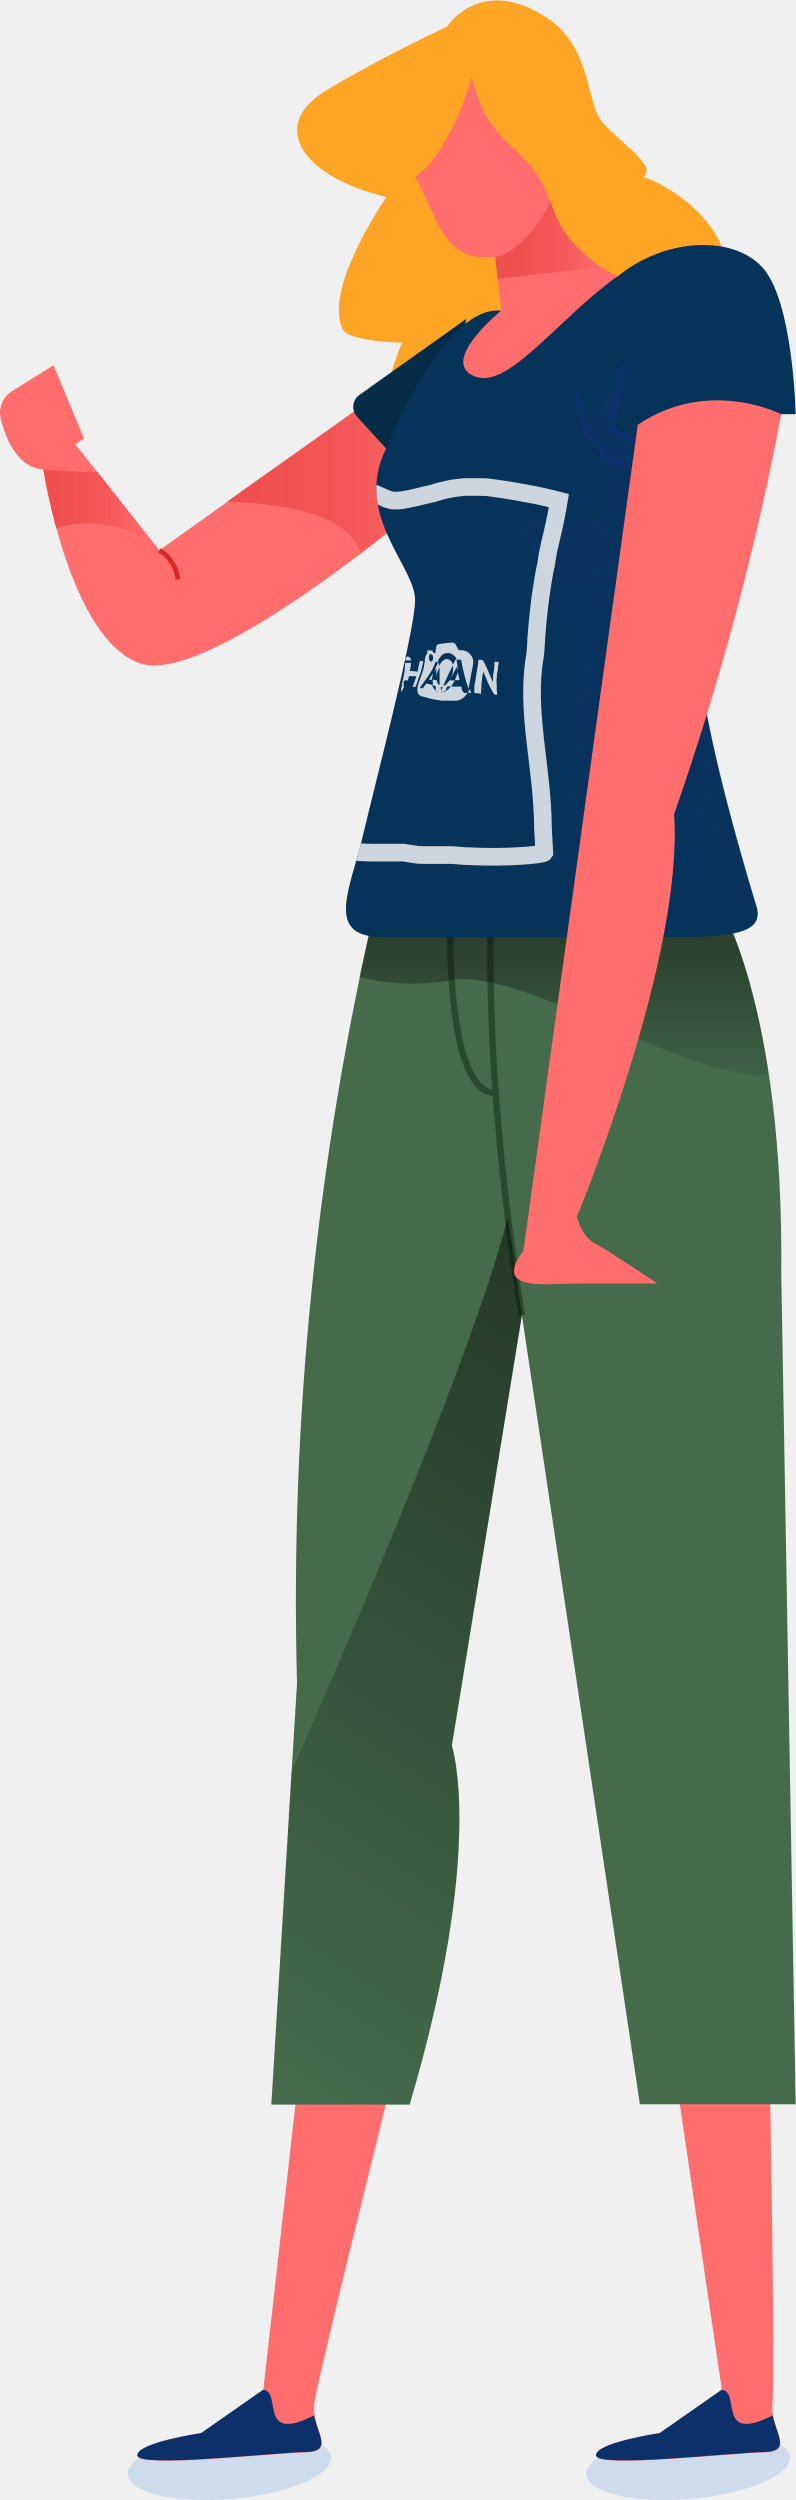
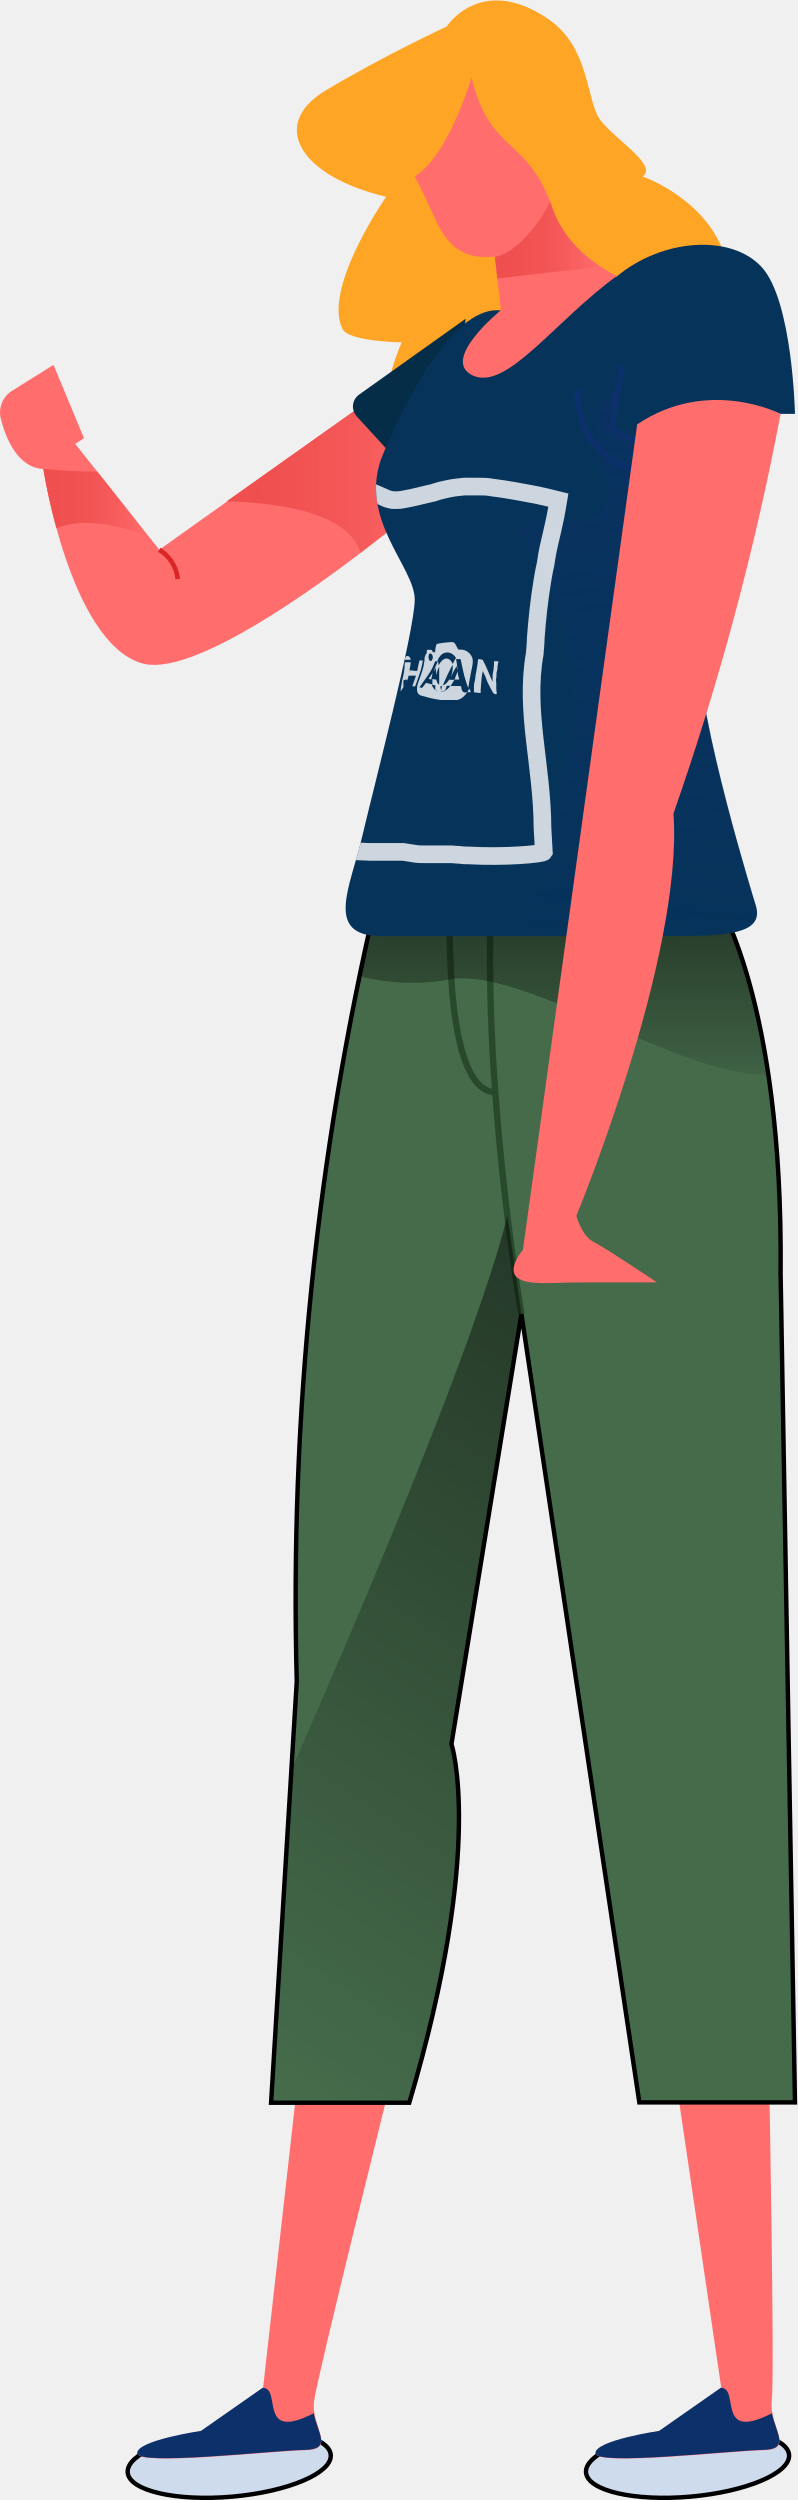
- <svg xmlns="http://www.w3.org/2000/svg" xmlns:xlink="http://www.w3.org/1999/xlink" viewBox="0 0 90.09 283.06">
+ <svg xmlns="http://www.w3.org/2000/svg" xmlns:xlink="http://www.w3.org/1999/xlink" viewBox="0 0 90.34 283.31">
  <defs>
-     <style>.cls-1,.cls-11,.cls-13,.cls-19,.cls-6{fill:none;}.cls-2{fill:#ffa526;}.cls-3{fill:#cedbed;}.cls-4{fill:#ff6d6d;}.cls-5{fill:#456b4b;}.cls-6{stroke:#29492d;}.cls-11,.cls-13,.cls-19,.cls-6{stroke-miterlimit:10;}.cls-11,.cls-6{stroke-width:0.72px;}.cls-15,.cls-7{opacity:0.5;}.cls-7{fill:url(#linear-gradient);}.cls-8{fill:url(#linear-gradient-2);}.cls-9{fill:#062d47;}.cls-10{fill:#063359;}.cls-11{stroke:#0c3069;}.cls-12{opacity:0.57;fill:url(#linear-gradient-3);}.cls-13{stroke:#d92727;stroke-width:0.53px;}.cls-14{fill:url(#linear-gradient-4);}.cls-15{fill:url(#linear-gradient-5);}.cls-16{fill:#0c3069;}.cls-17{fill:url(#linear-gradient-6);}.cls-18{clip-path:url(#clip-path);}.cls-19{stroke:#fff;stroke-width:2px;}.cls-19,.cls-20{opacity:0.8;}.cls-21{fill:#fff;}</style>
+     <style>.cls-1,.cls-11,.cls-13,.cls-19,.cls-6{fill:none;}.cls-2{fill:#ffa526;}.cls-3{fill:#cedbed;}.cls-3,.cls-5{stroke:#000;stroke-width:0.5px;}.cls-11,.cls-13,.cls-19,.cls-3,.cls-5,.cls-6{stroke-miterlimit:10;}.cls-4{fill:#ff6d6d;}.cls-5{fill:#456b4b;}.cls-6{stroke:#29492d;}.cls-11,.cls-6{stroke-width:0.72px;}.cls-15,.cls-7{opacity:0.5;}.cls-7{fill:url(#linear-gradient);}.cls-8{fill:url(#linear-gradient-2);}.cls-9{fill:#062d47;}.cls-10{fill:#063359;}.cls-11{stroke:#0c3069;}.cls-12{opacity:0.57;fill:url(#linear-gradient-3);}.cls-13{stroke:#d92727;stroke-width:0.53px;}.cls-14{fill:url(#linear-gradient-4);}.cls-15{fill:url(#linear-gradient-5);}.cls-16{fill:#0c3069;}.cls-17{fill:url(#linear-gradient-6);}.cls-18{clip-path:url(#clip-path);}.cls-19{stroke:#fff;stroke-width:2px;}.cls-19,.cls-20{opacity:0.8;}.cls-21{fill:#fff;}</style>
    <linearGradient id="linear-gradient" x1="63.9" y1="100.54" x2="63.9" y2="126.26" gradientUnits="userSpaceOnUse">
      <stop offset="0.03" />
      <stop offset="1" stop-opacity="0" />
    </linearGradient>
    <linearGradient id="linear-gradient-2" x1="25.69" y1="54.24" x2="49.75" y2="54.24" gradientUnits="userSpaceOnUse">
      <stop offset="0" stop-color="#f04f4f" />
      <stop offset="0.15" stop-color="#f04f4f" stop-opacity="0.99" />
      <stop offset="0.28" stop-color="#f04f4f" stop-opacity="0.94" />
      <stop offset="0.4" stop-color="#f04f4f" stop-opacity="0.86" />
      <stop offset="0.53" stop-color="#f04f4f" stop-opacity="0.76" />
      <stop offset="0.65" stop-color="#f04f4f" stop-opacity="0.62" />
      <stop offset="0.76" stop-color="#f04f4f" stop-opacity="0.45" />
      <stop offset="0.88" stop-color="#f04f4f" stop-opacity="0.25" />
      <stop offset="0.99" stop-color="#f04f4f" stop-opacity="0.02" />
      <stop offset="1" stop-color="#f04f4f" stop-opacity="0" />
    </linearGradient>
    <linearGradient id="linear-gradient-3" x1="78.47" y1="32.5" x2="67.89" y2="119.08" gradientUnits="userSpaceOnUse">
      <stop offset="0" stop-color="#0c3069" />
      <stop offset="1" stop-color="#0c3069" stop-opacity="0" />
    </linearGradient>
    <linearGradient id="linear-gradient-4" x1="4.91" y1="56.95" x2="16.83" y2="56.95" xlink:href="#linear-gradient-2" />
    <linearGradient id="linear-gradient-5" x1="81.37" y1="143.9" x2="24.29" y2="229.51" xlink:href="#linear-gradient" />
    <linearGradient id="linear-gradient-6" x1="56.09" y1="27.2" x2="68.06" y2="27.2" xlink:href="#linear-gradient-2" />
    <clipPath id="clip-path">
      <path id="SVGID" class="cls-1" d="M69.92,31.31C75,27.08,82.78,26.46,86.3,30.25S90.09,46.9,90.09,46.9H85.15s-5.81,18.41-6,26.34,6.51,29.41,6.51,29.41c.93,3.18-3.17,3.44-9.91,3.44H43.27c-6.6,0-3.57-5.55-2.24-11.23S46.93,71.74,47,68,40.37,58.7,43.4,51.48s8.28-16.91,13.39-16.3Z" />
    </clipPath>
  </defs>
  <g id="Layer_2" data-name="Layer 2">
    <g id="girl_2" data-name="girl 2">
      <path class="cls-2" d="M56.79,35.18C52,37.91,43.4,51.48,43.4,51.48A27.06,27.06,0,0,1,45.52,38.8s-6-.09-6.7-1.5c-2.3-4.62,4.94-15,4.94-15C34,20,30.46,14.13,36.89,10.26S50.63,3,50.63,3s3.84-6,11.44-.89c4.85,3.26,4.31,9.34,6,11.54s6.53,5.11,4.76,6.35c0,0,7.93,2.73,9.6,10,0,0-8-1.49-12.5,1.32Z" />
      <path class="cls-3" d="M37.48,278.18c.19,2.07-4.82,4.19-11.17,4.75s-11.66-.67-11.84-2.73,4.83-4.19,11.18-4.75S37.3,276.12,37.48,278.18Z" />
      <path class="cls-3" d="M89.42,278.18c.18,2.07-4.83,4.19-11.18,4.75s-11.65-.67-11.83-2.73,4.82-4.19,11.18-4.75S89.24,276.12,89.42,278.18Z" />
      <path class="cls-4" d="M33.75,235.63l-3.94,35-7,4.89s-7.25,1.07-7.22,2.52,15.32-.3,19-.37.61-2.66,1-5.57,8.8-36.64,8.8-36.64Z" />
      <path class="cls-4" d="M76.59,235.63l5.15,35-7,4.89s-7.24,1.07-7.22,2.52,15.33-.3,19-.37.6-2.66.94-5.57-.3-36.64-.3-36.64Z" />
      <path class="cls-5" d="M81.1,101.77s7.67,11.31,7.36,42.48l1.63,94H72.45L59.09,148.91l-7.93,48.73s3.84,11.57-4.78,40.65H30.72l2.91-47.73a347.48,347.48,0,0,1,9.07-88.79Z" />
      <path class="cls-6" d="M59.09,148.91s-4.59-26.35-3.35-48.37" />
      <path class="cls-6" d="M51.07,100.54s-1.26,22.95,5,23.23" />
      <path class="cls-7" d="M81.1,101.77H42.7c-.71,3-1.37,5.92-2,8.84a24,24,0,0,0,10.42.36c8.39-1.3,25.75,11,35.92,10.82C84.94,107.44,81.1,101.77,81.1,101.77Z" />
      <path class="cls-4" d="M41.2,45.81,18.05,62.3l-9.53-12,1-.64L6.06,41.35l-4.7,2.94A2.88,2.88,0,0,0,.08,47.4C.64,49.66,2,53,4.91,53.15c0,0,3,19.49,11.1,22S49.75,55.53,49.75,55.53Z" />
      <path class="cls-8" d="M41.2,45.81l-15.51,11c5.17.13,13.71,1.07,15.16,5.8,5.11-3.87,8.9-7.13,8.9-7.13Z" />
      <path class="cls-9" d="M52.77,36.12l-12.08,8.6a1.66,1.66,0,0,0-.26,2.47l9.49,10.37Z" />
      <path class="cls-10" d="M69.92,31.31C75,27.08,82.78,26.46,86.3,30.25S90.09,46.9,90.09,46.9H85.15s-5.81,18.41-6,26.34,6.51,29.41,6.51,29.41c.93,3.18-3.17,3.44-9.91,3.44H43.27c-6.6,0-3.57-5.55-2.24-11.23S46.93,71.74,47,68,40.37,58.7,43.4,51.48s8.28-16.91,13.39-16.3Z" />
      <path class="cls-11" d="M70.49,41.35,69.3,48.48s1.45,1.66,5,1.79" />
      <path class="cls-11" d="M65.47,44.19s-.73,7.73,7.86,9.51" />
      <path class="cls-12" d="M79.17,73.24a45.29,45.29,0,0,1,.94-7.15L72,49.92,69.3,48.48,70,44.19c-4,1.52-2.11,6.74-1.38,10.11s-.53,5-5.55,4.75-4.89.27-2,5,4.68,11.07,3.52,20.48c-.68,5.48-3.8,17-5.44,21.54H75.77c6.74,0,10.84-.26,9.91-3.44C85.68,102.65,79,81.16,79.17,73.24Z" />
      <path class="cls-13" d="M18.05,62.3a4.48,4.48,0,0,1,2.1,3.32" />
      <path class="cls-14" d="M11.05,53.45c-1.68,0-4.31-.13-6.14-.3A67.43,67.43,0,0,0,6.4,59.88c3.2-1.43,7.94-.06,10.43.87Z" />
      <path class="cls-15" d="M33,200.63l-2.3,37.66H46.38c8.62-29.08,4.78-40.65,4.78-40.65l7.93-48.73L57.5,137.79C54,151.88,40.94,182.57,33,200.63Z" />
      <path class="cls-16" d="M15.55,278c0,1.46,15.32-.3,19-.37,3.08-.06,1.46-1.87,1-4.15-6.41,3.29-3.57-2.85-5.78-2.89l-7,4.89S15.52,276.55,15.55,278Z" />
      <path class="cls-16" d="M67.48,278c0,1.46,15.33-.3,19-.37,3.08-.06,1.45-1.87,1-4.15-6.42,3.29-3.58-2.85-5.79-2.89l-7,4.89S67.46,276.55,67.48,278Z" />
      <path class="cls-4" d="M47,20s.7,1.24,2.2,4.58,3.26,4.85,6.87,4.5l.7,6.07s-7,5.66-3.17,7.41,9.25-6.17,16.3-11.28c0,0-5.6-2.62-7.23-7.49-2.81-8.45-7.13-6.16-9.24-15.06C53.45,8.76,50.89,17.57,47,20Z" />
      <path class="cls-17" d="M62.69,23.82c-.11-.35-.23-.67-.35-1-1.33,2.88-4.17,6-6.25,6.28l.28,2.46,11.69-1.34A13.46,13.46,0,0,1,62.69,23.82Z" />
      <path class="cls-4" d="M88.46,46.9s-8.19-4.23-16.25,1.19L59.26,141.63s-1.85,2.18-.66,3.14,4,.56,7.13.56h8.72s-5.68-3.83-7.13-4.56-2-3-2-3,12.15-29.33,11-45.58A313.39,313.39,0,0,0,88.46,46.9Z" />
      <g class="cls-18">
        <path class="cls-19" d="M45.69,96.54l-1.15,0-1.27,0-1.39,0-1.38-.06-1.23-.1c-.37,0-.71-.07-1-.12a10,10,0,0,1-1.35-.29l-.79-.23a2.32,2.32,0,0,0-.53-.1,2.36,2.36,0,0,0-.57-.1l-.35,0-.36.05-.4,0-.47,0c-.17,0-.35,0-.55.07l-.65.11a14.13,14.13,0,0,1-.11-1.46c0-.49,0-1,0-1.49s0-.83.07-1.25,0-.84,0-1.26V89.07a96.62,96.62,0,0,1,1.18-11.8l.09-1.65c.32-6.59.55-13,.83-19.81l2.24.28.92.09a4,4,0,0,0,.78,0A4,4,0,0,0,39.2,56l.77-.24a4.28,4.28,0,0,1,.74-.16,3,3,0,0,1,.67,0,2.62,2.62,0,0,1,.63.14,4.49,4.49,0,0,1,.61.23l.61.27a6.65,6.65,0,0,0,.61.27,4.15,4.15,0,0,0,.63.16,5.25,5.25,0,0,0,.68,0c.23,0,.46-.06.71-.1.49-.08,1-.2,1.55-.33l.83-.2.87-.2c.29-.1.59-.19.89-.27l.9-.2c.3-.06.59-.11.88-.14l.84-.09c.55,0,1.08,0,1.6,0s1,0,1.49.1l1.36.19c.43.06.85.14,1.27.21l1.25.23,1.24.23,1.24.28,1.21.3c-.05.31-.1.62-.16.92s-.11.62-.17.92-.13.62-.2.93-.14.63-.21.94-.15.62-.22.93l-.21.94c-.09.47-.18.93-.24,1.4s-.16.72-.22,1.09-.13.72-.19,1.09c-.36,2.17-.59,4.35-.75,6.52,0,.57-.07,1.15-.11,1.72-1.16,6.54.84,12.54.88,19.78.05.83.1,1.71.15,2.69-.15.24-4.41.62-8.54.39-.32,0-.63,0-1-.06l-1-.07c-.31,0-.64,0-1,0H49.16c-.36,0-.73,0-1.1,0s-.76,0-1.15-.08Z" />
      </g>
      <g class="cls-18">
        <g id="Layer_2-2" data-name="Layer 2" class="cls-20">
          <g id="Layer_1-2" data-name="Layer 1-2">
            <path class="cls-21" d="M50.14,77.7a1.25,1.25,0,0,0,.47-.3,2.9,2.9,0,0,0,.41-.56l-.09.2.57,0-.43.7h.13l.88,0a.16.16,0,0,1,.2.15s0,.08,0,.12c.1.27.16.58.67.43a2.34,2.34,0,0,1-.52.59,1.74,1.74,0,0,1-.61.3,1.86,1.86,0,0,1-.33,0l-.51,0-.49,0h-.48l-.5-.07c-.35-.06-.7-.14-1-.22s-.58-.15-.82-.22a.65.65,0,0,1-.43-.58,2.28,2.28,0,0,1,.17-1l.22-.6c.07-.2.14-.4.2-.59a5.5,5.5,0,0,0,.16-.58c0-.2.07-.41.1-.61a1.13,1.13,0,0,1,.25-.85.15.15,0,0,0,0-.1c0-.19,0-.27.13-.27l.28,0c.14,0,.18,0,.29.28a2.13,2.13,0,0,0,.25,0,.14.14,0,0,0,0-.1c0-.18.06-.37.08-.55s.09-.31.23-.33l.73-.11.82-.07a.45.45,0,0,1,.45.27c.08.16.18.31.26.48a.17.17,0,0,0,.18.11,1.45,1.45,0,0,1,.79.15,1.67,1.67,0,0,1,.57.55,1.27,1.27,0,0,1,.15.77c0,.23-.07.46-.11.69s-.09.47-.14.71-.09.47-.13.7-.08.47-.11.7a.19.19,0,0,1,0,.08,1.22,1.22,0,0,1-.08-.17c-.09-.25-.18-.5-.25-.75a7.44,7.44,0,0,1-.2-.74c-.06-.25-.12-.49-.17-.74l-.15-.73c0-.12-.08-.17-.19-.15h-.35c.05.31.1.61.13.93a.76.76,0,0,1,0,.33l-.07-.48-.35.63c-.11.21-.22.42-.32.63a2.93,2.93,0,0,0,.2-.71,2,2,0,0,0,0-.69c-.09.19-.18.36-.27.54l-.25.51c-.11.24-.22.47-.32.7l-.3.69-.37,0v-.06c0-.37,0-.73,0-1.09s0-.7,0-1c0,0,0,0,0-.07a3.63,3.63,0,0,0-.36,1c0-.29,0-.58,0-.88-.09.18-.16.34-.24.48a4.44,4.44,0,0,1,.19-.62c.08-.2.17-.39.27-.59a1.1,1.1,0,0,1-.24,0c-.07,0-.1,0-.13.14-.1.26-.21.5-.33.74a6.68,6.68,0,0,1-.41.67l-.45.64-.46.65a.62.62,0,0,0-.08.12l.07,0c.1,0,.19.11.28,0s.21-.26.31-.4.11-.12.18-.1l.63.17,0-.62a2.71,2.71,0,0,0,.38.06c.06,0,.08,0,.09.11a.71.71,0,0,0,.42.55c0,.19.06.38.1.58C50,78.07,50.06,77.89,50.14,77.7Zm.29.58a2.09,2.09,0,0,0,.61-.56l-.36,0a.09.09,0,0,0-.07.05l-.18.49a2.37,2.37,0,0,1-.64.1,1.19,1.19,0,0,1-.44-.14l0,0s.07.09.11.09a6.26,6.26,0,0,0,.73.08A.22.22,0,0,0,50.43,78.28Zm-.71-2.89a1.76,1.76,0,0,1,.36-.52.89.89,0,0,1,.43-.24.6.6,0,0,1,.44.12,1,1,0,0,1,.34.5c.15-.2.19-.5.4-.66a1.29,1.29,0,0,0-.55-.54,1,1,0,0,0-1.17.19,2.24,2.24,0,0,0-.4.6C49.7,74.93,49.65,75.23,49.72,75.39Zm-.95-1.34c-.14,0-.23.21-.21.44s.1.42.23.42h0c.14,0,.26-.2.26-.44s-.15-.42-.28-.42Zm.17,3.55a1.11,1.11,0,0,0,.39.6c0-.16,0-.29,0-.42a.13.13,0,0,0,0-.11l-.31-.07Z" />
            <path class="cls-21" d="M45.69,74.68l0,.53-.37.11-.34.09a5.93,5.93,0,0,1-.1.72,6.61,6.61,0,0,1-.2.73c-.09.25-.19.51-.31.78s-.25.55-.39.84l-.06,0c-.3.15-.29.15-.15-.2s.2-.51.29-.75.15-.48.21-.72a4.11,4.11,0,0,0,.12-.67,5.12,5.12,0,0,0,0-.67H42.94c-.37,0-.38.08-.35.35a3.14,3.14,0,0,1,0,.81,3.49,3.49,0,0,1-.22.81,2.27,2.27,0,0,1-.36.58,1.46,1.46,0,0,1-.56.34,2.21,2.21,0,0,1-.87-.05L40,78.22,39.37,78l-.77-.25-.7-.19a5.2,5.2,0,0,1-.83-.31,2.12,2.12,0,0,1-.58-.35A1,1,0,0,1,36.1,76c0-.28,0-.56.07-.83s0-.52,0-.79h1.31s.16.07.16.11a3.07,3.07,0,0,1,.05.68,3.8,3.8,0,0,1-.11.73c0,.06,0,.12,0,.18a.56.56,0,0,0,.19.44,2.14,2.14,0,0,0,.63.36,9.62,9.62,0,0,0,1,.38,7,7,0,0,0,1.13.36,1.14,1.14,0,0,0,.78,0,.63.63,0,0,0,.33-.42,2.81,2.81,0,0,0,.1-.81,2.35,2.35,0,0,0-.17-.81c-.14-.33-.05-.52.29-.57l.44-.06a4.33,4.33,0,0,1,.53,0H44.6l.28,0,.26-.06.5-.11S45.67,74.68,45.69,74.68Z" />
            <path class="cls-21" d="M56.3,78.65c-.2.06-.34,0-.48-.24l-.3-.56c-.1-.19-.19-.38-.29-.58L55,76.66l-.3-.63s0,.16-.06.4-.07.55-.1.87-.06.62-.07.86,0,.38,0,.38l-.76-.08,0-.59c0-.17,0-.38.07-.6s.07-.45.11-.69.08-.47.12-.69.07-.43.1-.6c.05-.36.07-.59.07-.59.16,0,.31,0,.45.06s.1.08.13.13.19.37.28.56l.24.55c.08.19.15.37.23.55s.15.36.23.54l.08.17s0-.14,0-.36,0-.51.07-.8.06-.58.09-.8l0-.36.5,0-.1.58c0,.18,0,.38-.08.6s0,.45-.06.68,0,.46,0,.68,0,.41,0,.57C56.28,78.43,56.3,78.65,56.3,78.65Z" />
            <path class="cls-21" d="M45.89,75.05h.65s0,.32-.09.63l-.1.62h0l.07-.34.86.08.12-.6c.07-.3.13-.59.13-.59l.38,0s0,.18-.07.45a7.22,7.22,0,0,1-.27,1c-.11.34-.24.7-.35,1s-.18.48-.18.48l-.32,0s.11-.3.21-.6.21-.61.21-.61l-.43,0H46.3a2.44,2.44,0,0,1-.32.86c-.16.29-.37.6-.57.93,0-.08,0-.13,0-.18,0-.23.08-.45.1-.67a2.52,2.52,0,0,1,.12-.61,8.52,8.52,0,0,0,.17-.85,7.72,7.72,0,0,0,.06-.82S45.89,75.09,45.89,75.05Zm0,2s0-.05,0,0a.64.64,0,0,0-.18.06c0,.06,0,.12,0,.18s0,.3,0,.45,0,.09,0,.08a.38.38,0,0,0,.12-.13,5,5,0,0,0,.29-.5.46.46,0,0,0,.06-.16.35.35,0,0,0-.15,0S45.9,77,45.87,77Z" />
            <path class="cls-21" d="M36.81,74.18c-.26,0-.52,0-.76,0a.36.36,0,0,1-.31-.08c-.19-.17-.12-.42.17-.56a1.88,1.88,0,0,1,.64-.16,2.12,2.12,0,0,1,.71.07c.57.15.91.41.73.62a.5.5,0,0,1-.26.08Z" />
            <path class="cls-21" d="M46.55,74.77h-.66c0-.23.08-.42.26-.43S46.51,74.49,46.55,74.77Z" />
            <path class="cls-21" d="M51.86,76.08c0,.31.11.61.18.93h-.53C51.62,76.7,51.74,76.39,51.86,76.08Z" />
            <path class="cls-21" d="M43.65,78.81c.17-.11.2-.08.07.1a2,2,0,0,1-.35.4,1.85,1.85,0,0,0-.63.72l-.17,0a2.05,2.05,0,0,1,.65-.79A1.24,1.24,0,0,0,43.65,78.81Z" />
            <path class="cls-21" d="M53.36,78.44l-.36,0c0-.13.1-.26.17-.42Z" />
            <path class="cls-21" d="M50.43,78.28a.22.22,0,0,1-.26.17c-.24,0-.48,0-.73-.07,0,0-.08-.06-.11-.1l0,0a1.19,1.19,0,0,0,.44.14,2.37,2.37,0,0,0,.64-.1Z" />
            <path class="cls-21" d="M48.87,77l-.3-.07.45-.68C49,76.46,48.93,76.71,48.87,77Z" />
          </g>
        </g>
      </g>
    </g>
  </g>
</svg>
